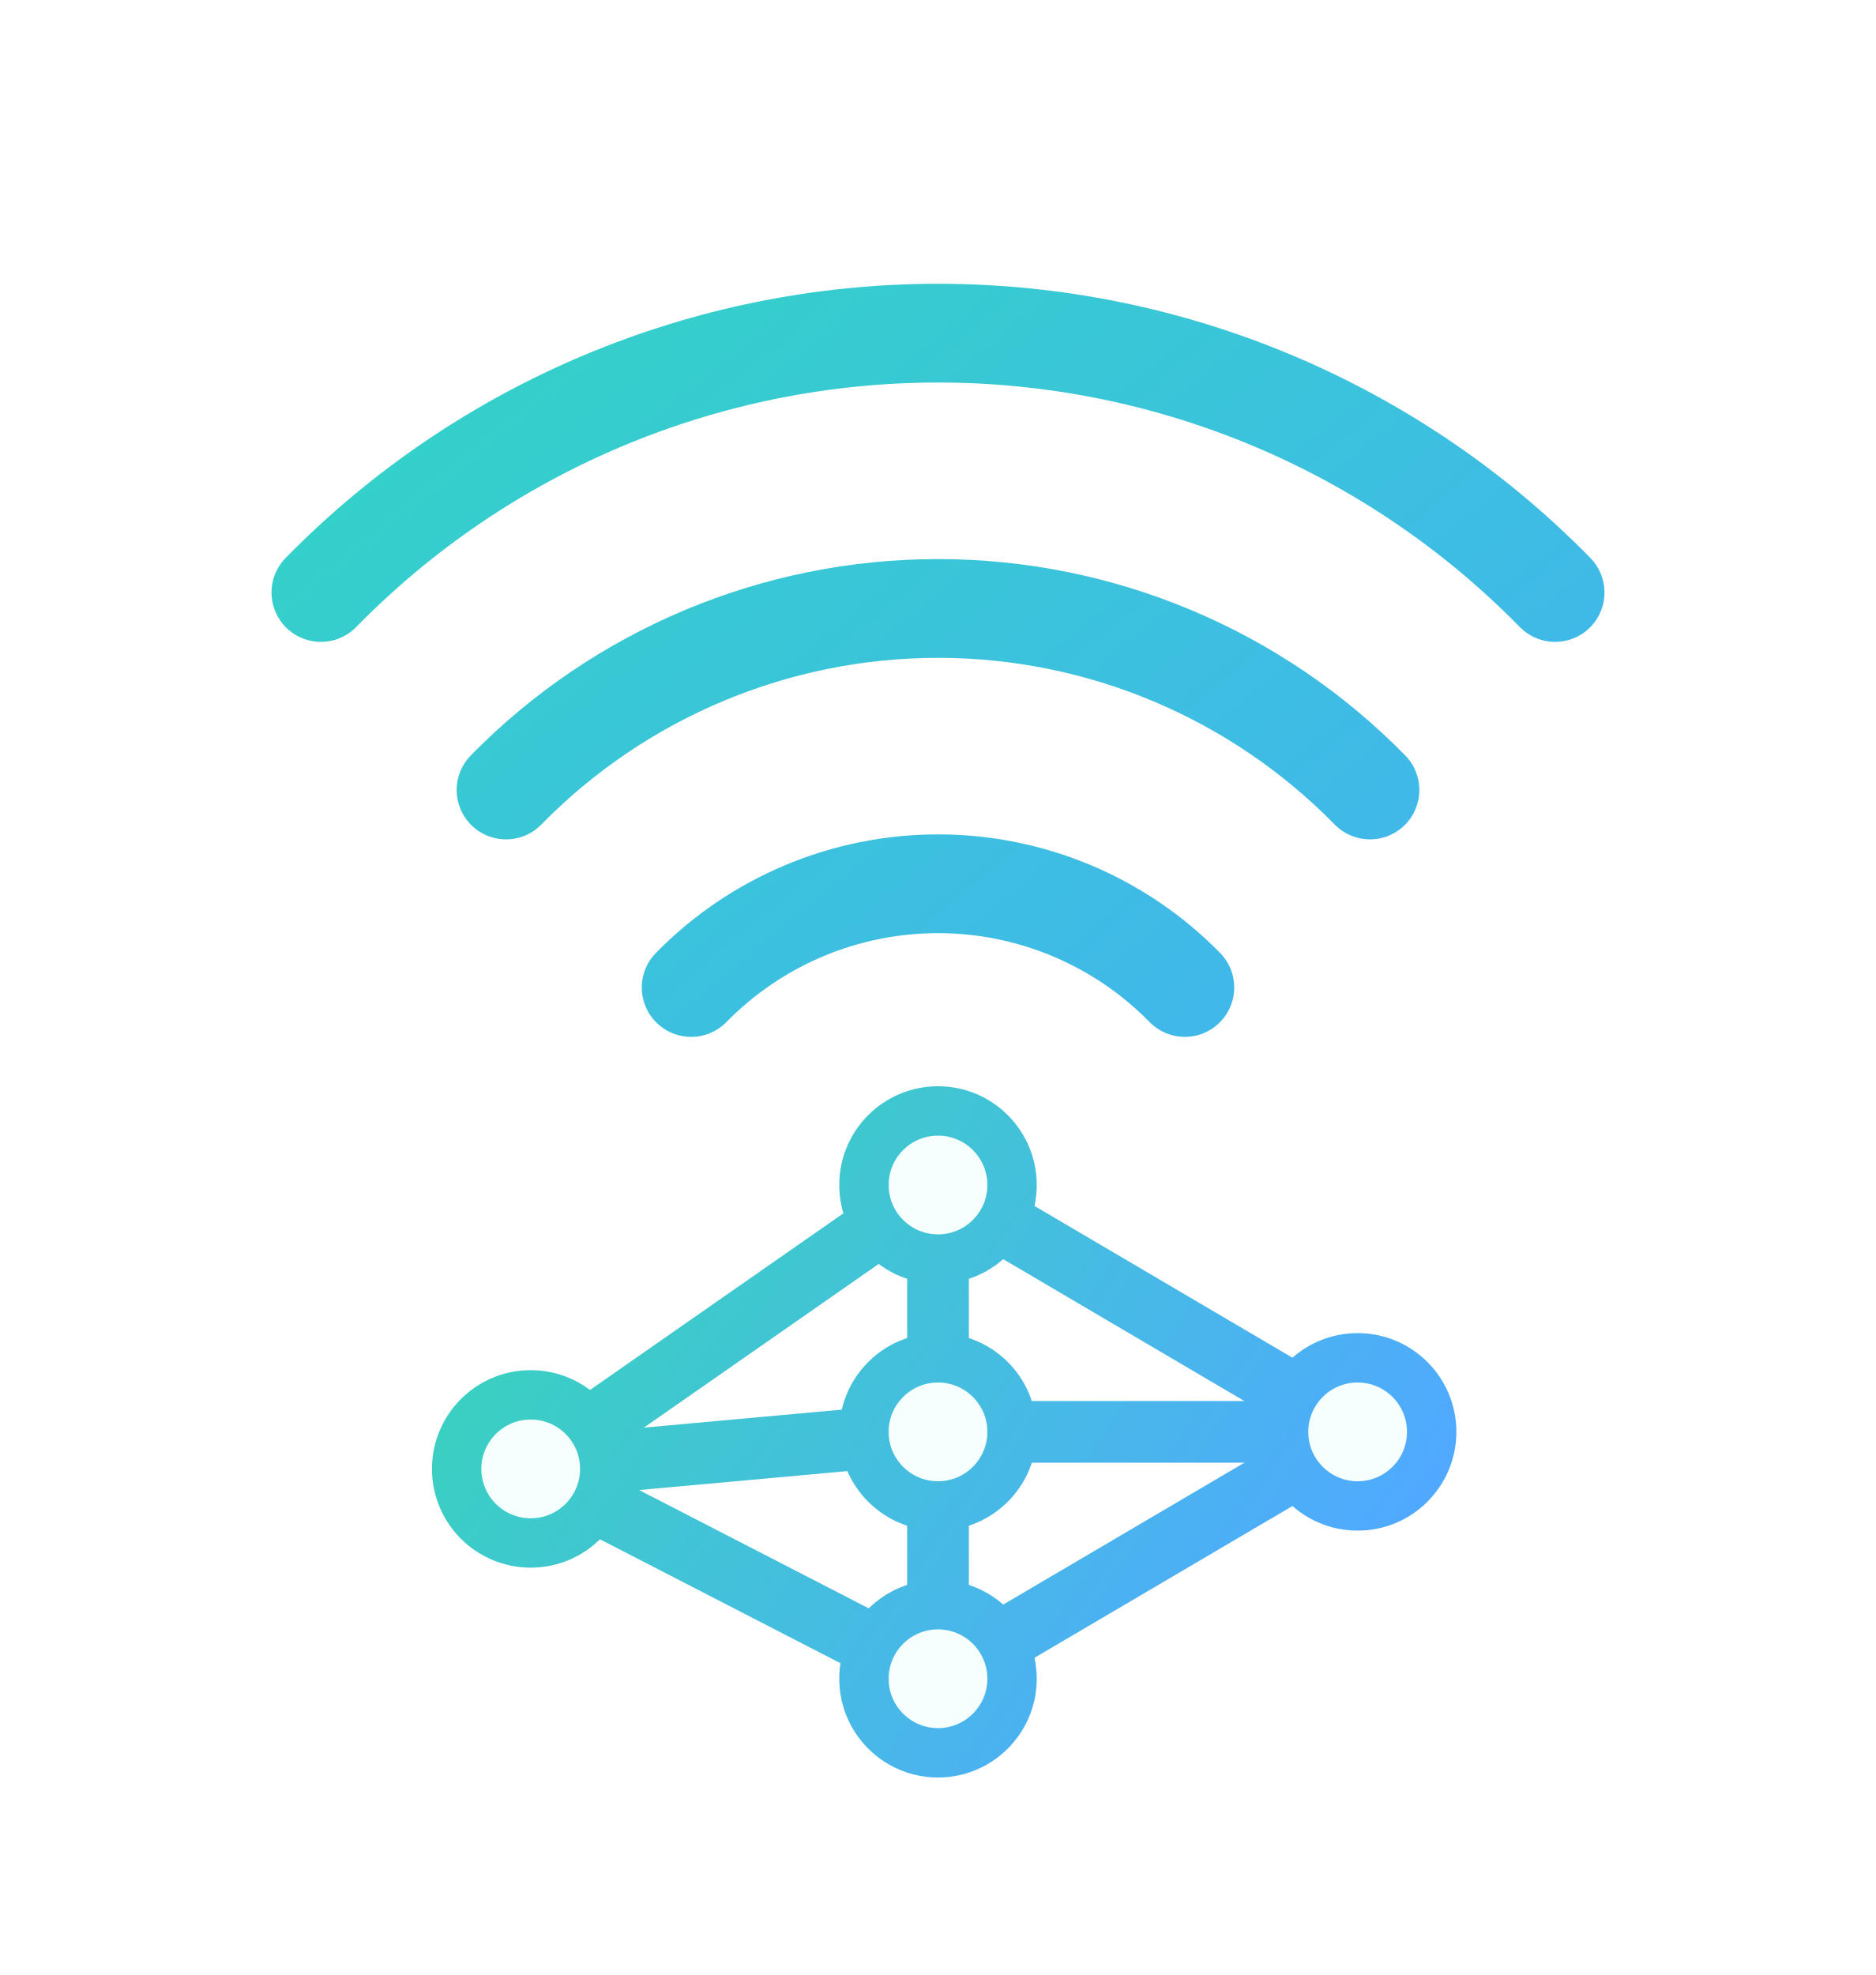
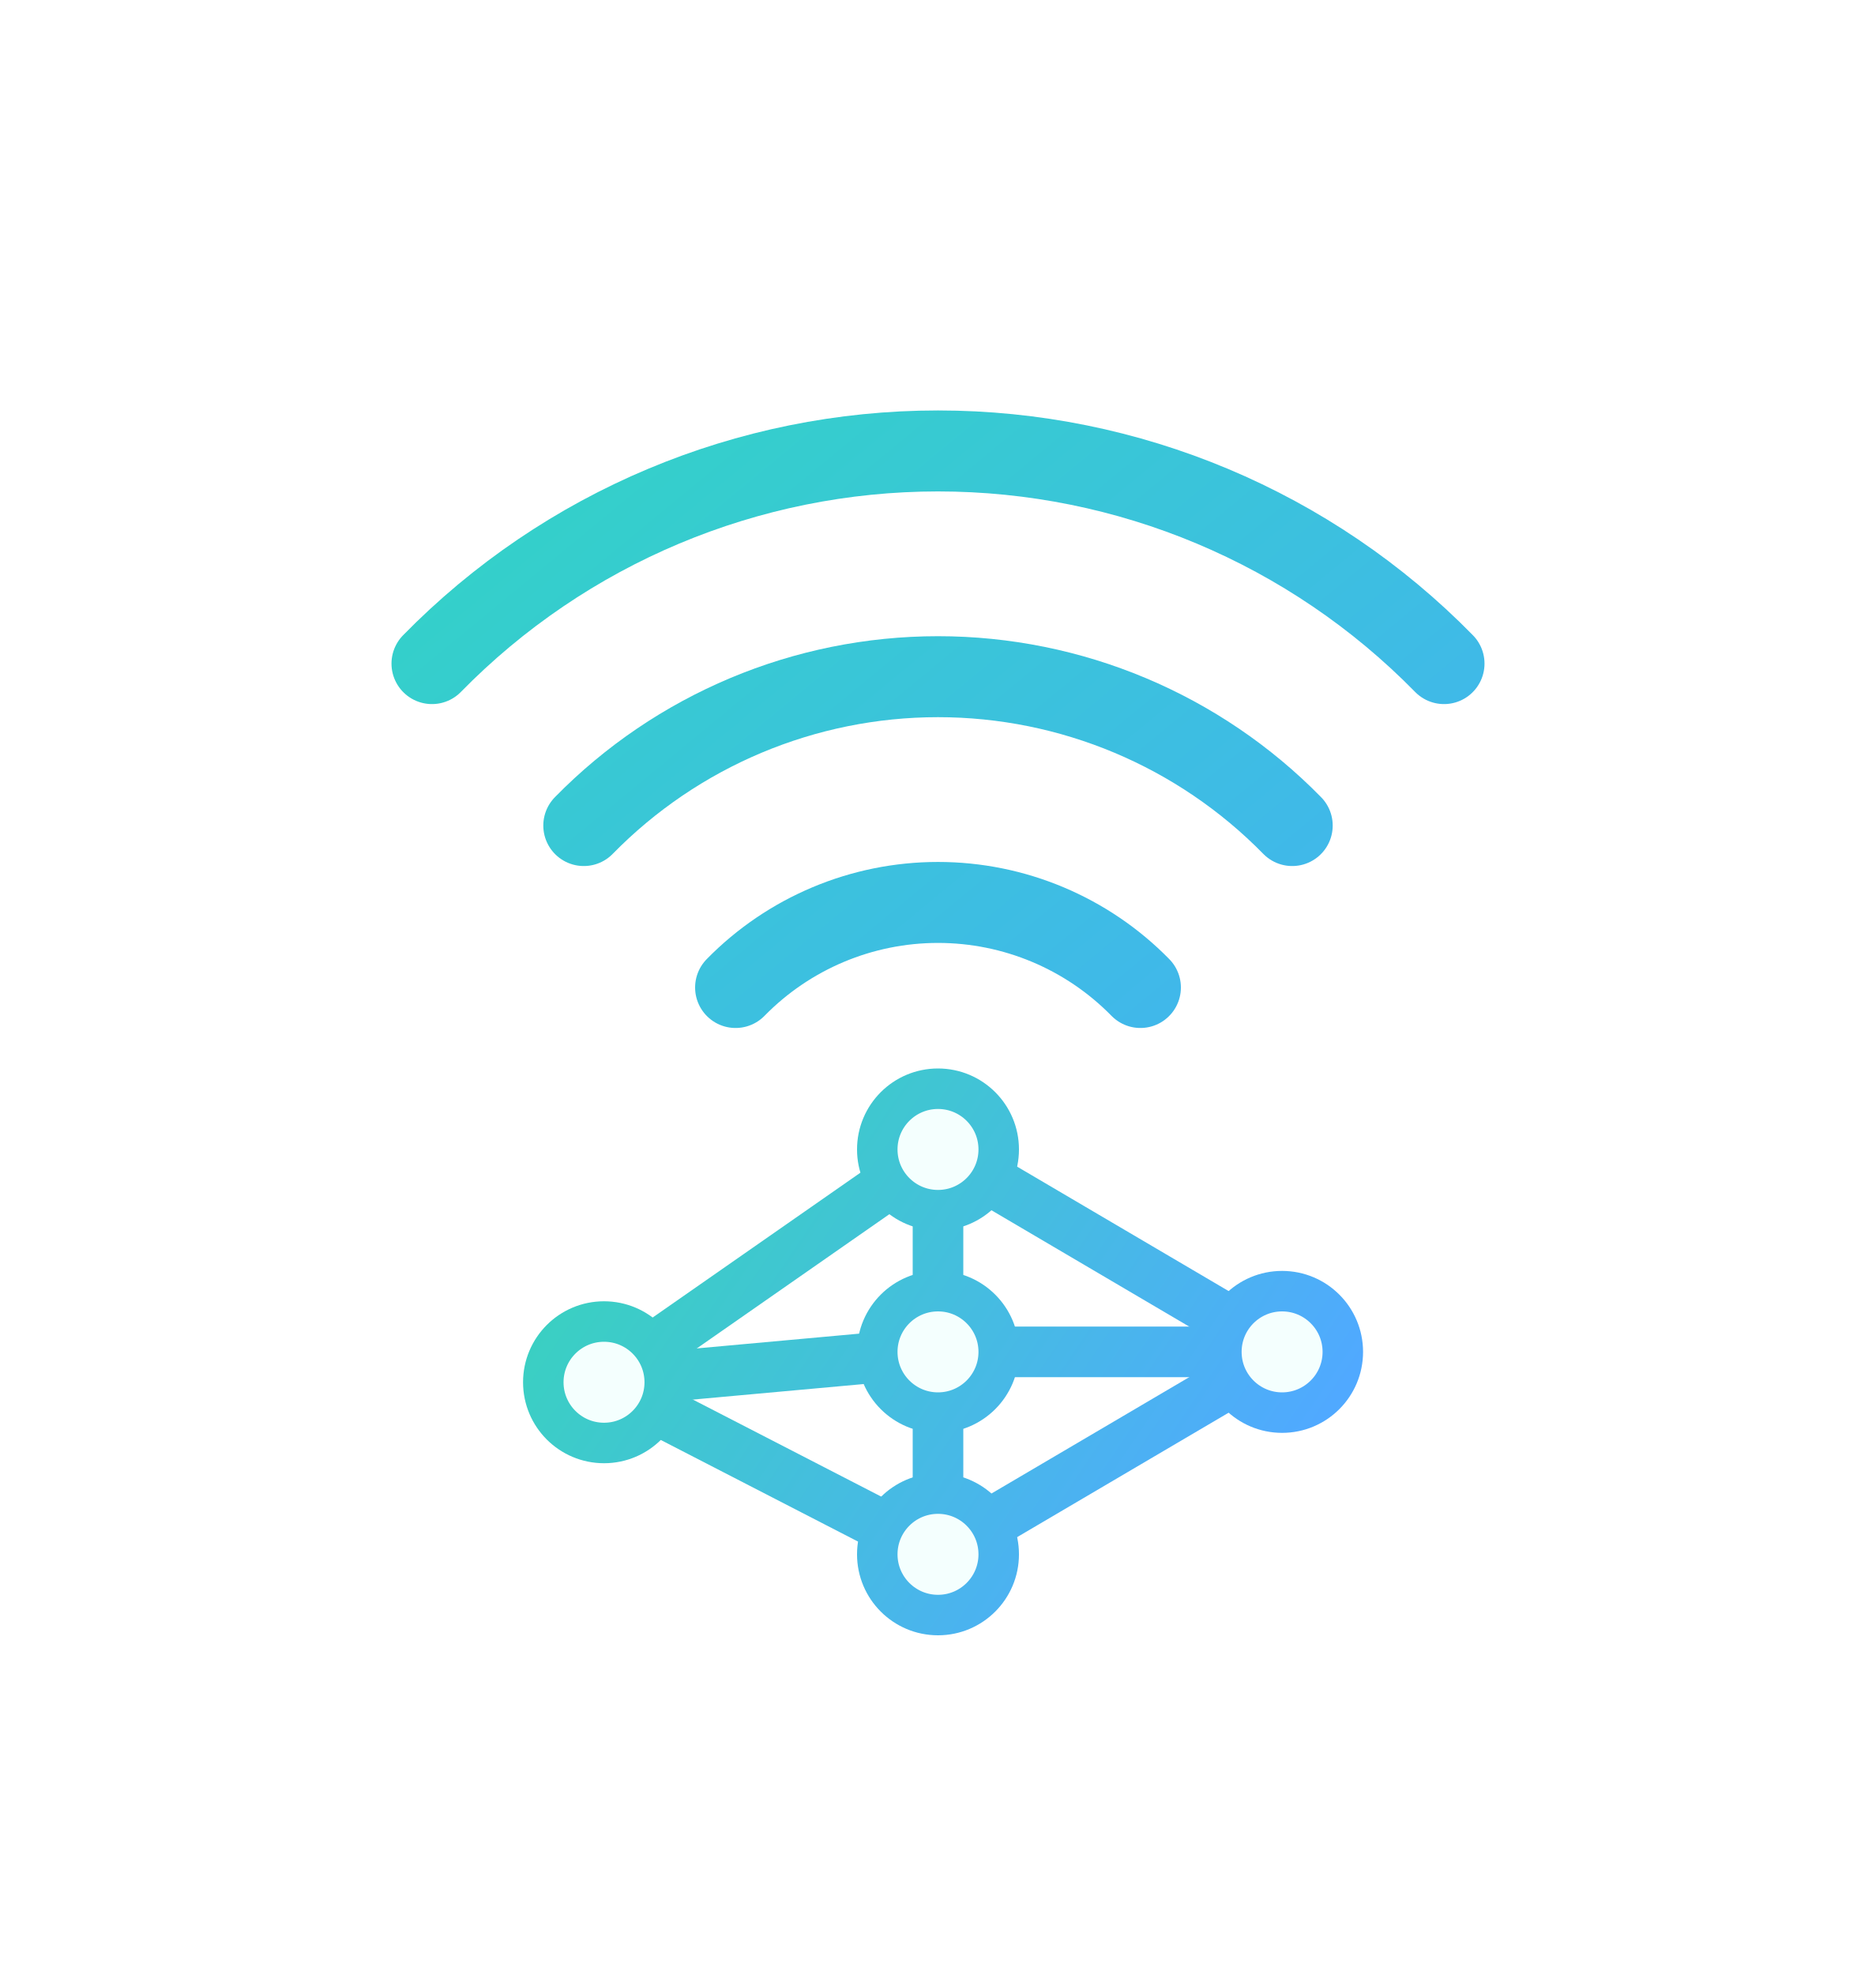
<svg xmlns="http://www.w3.org/2000/svg" viewBox="0 0 152 160" role="img" aria-labelledby="title desc">
  <defs>
    <linearGradient id="signal" x1="24" y1="18" x2="118" y2="132" gradientUnits="userSpaceOnUse">
      <stop stop-color="#31D6C2" />
      <stop offset="1" stop-color="#48A8FF" />
    </linearGradient>
    <linearGradient id="mesh" x1="34" y1="88" x2="105" y2="136" gradientUnits="userSpaceOnUse">
      <stop stop-color="#35D9B4" />
      <stop offset="1" stop-color="#50A9FF" />
    </linearGradient>
  </defs>
-   <g fill="none" stroke="url(#signal)" stroke-linecap="round">
-     <path d="M26 48a70 70 0 0 1 100 0" stroke-width="8" />
-     <path d="M41 64a49 49 0 0 1 70 0" stroke-width="8" />
-     <path d="M56 80a28 28 0 0 1 40 0" stroke-width="8" />
-   </g>
-   <g fill="none" stroke="url(#mesh)" stroke-width="5" stroke-linecap="round" stroke-linejoin="round">
-     <path d="M76 96 43 119l33 17 34-20-34-20" />
-     <path d="m43 119 33-3 34 0" />
-     <path d="M76 96v40" />
-   </g>
-   <g fill="#F4FFFE" stroke="url(#mesh)" stroke-width="4">
-     <circle cx="76" cy="96" r="6" />
-     <circle cx="43" cy="119" r="6" />
-     <circle cx="76" cy="116" r="6" />
-     <circle cx="110" cy="116" r="6" />
-     <circle cx="76" cy="136" r="6" />
+   <g transform="translate(13.68 14.4) scale(0.82)">
+     <g fill="none" stroke="url(#signal)" stroke-linecap="round">
+       <path d="M26 48a70 70 0 0 1 100 0" stroke-width="8" />
+       <path d="M41 64a49 49 0 0 1 70 0" stroke-width="8" />
+       <path d="M56 80a28 28 0 0 1 40 0" stroke-width="8" />
+     </g>
+     <g fill="none" stroke="url(#mesh)" stroke-width="5" stroke-linecap="round" stroke-linejoin="round">
+       <path d="M76 96 43 119l33 17 34-20-34-20" />
+       <path d="m43 119 33-3 34 0" />
+       <path d="M76 96v40" />
+     </g>
+     <g fill="#F4FFFE" stroke="url(#mesh)" stroke-width="4">
+       <circle cx="76" cy="96" r="6" />
+       <circle cx="43" cy="119" r="6" />
+       <circle cx="76" cy="116" r="6" />
+       <circle cx="110" cy="116" r="6" />
+       <circle cx="76" cy="136" r="6" />
+     </g>
  </g>
</svg>
